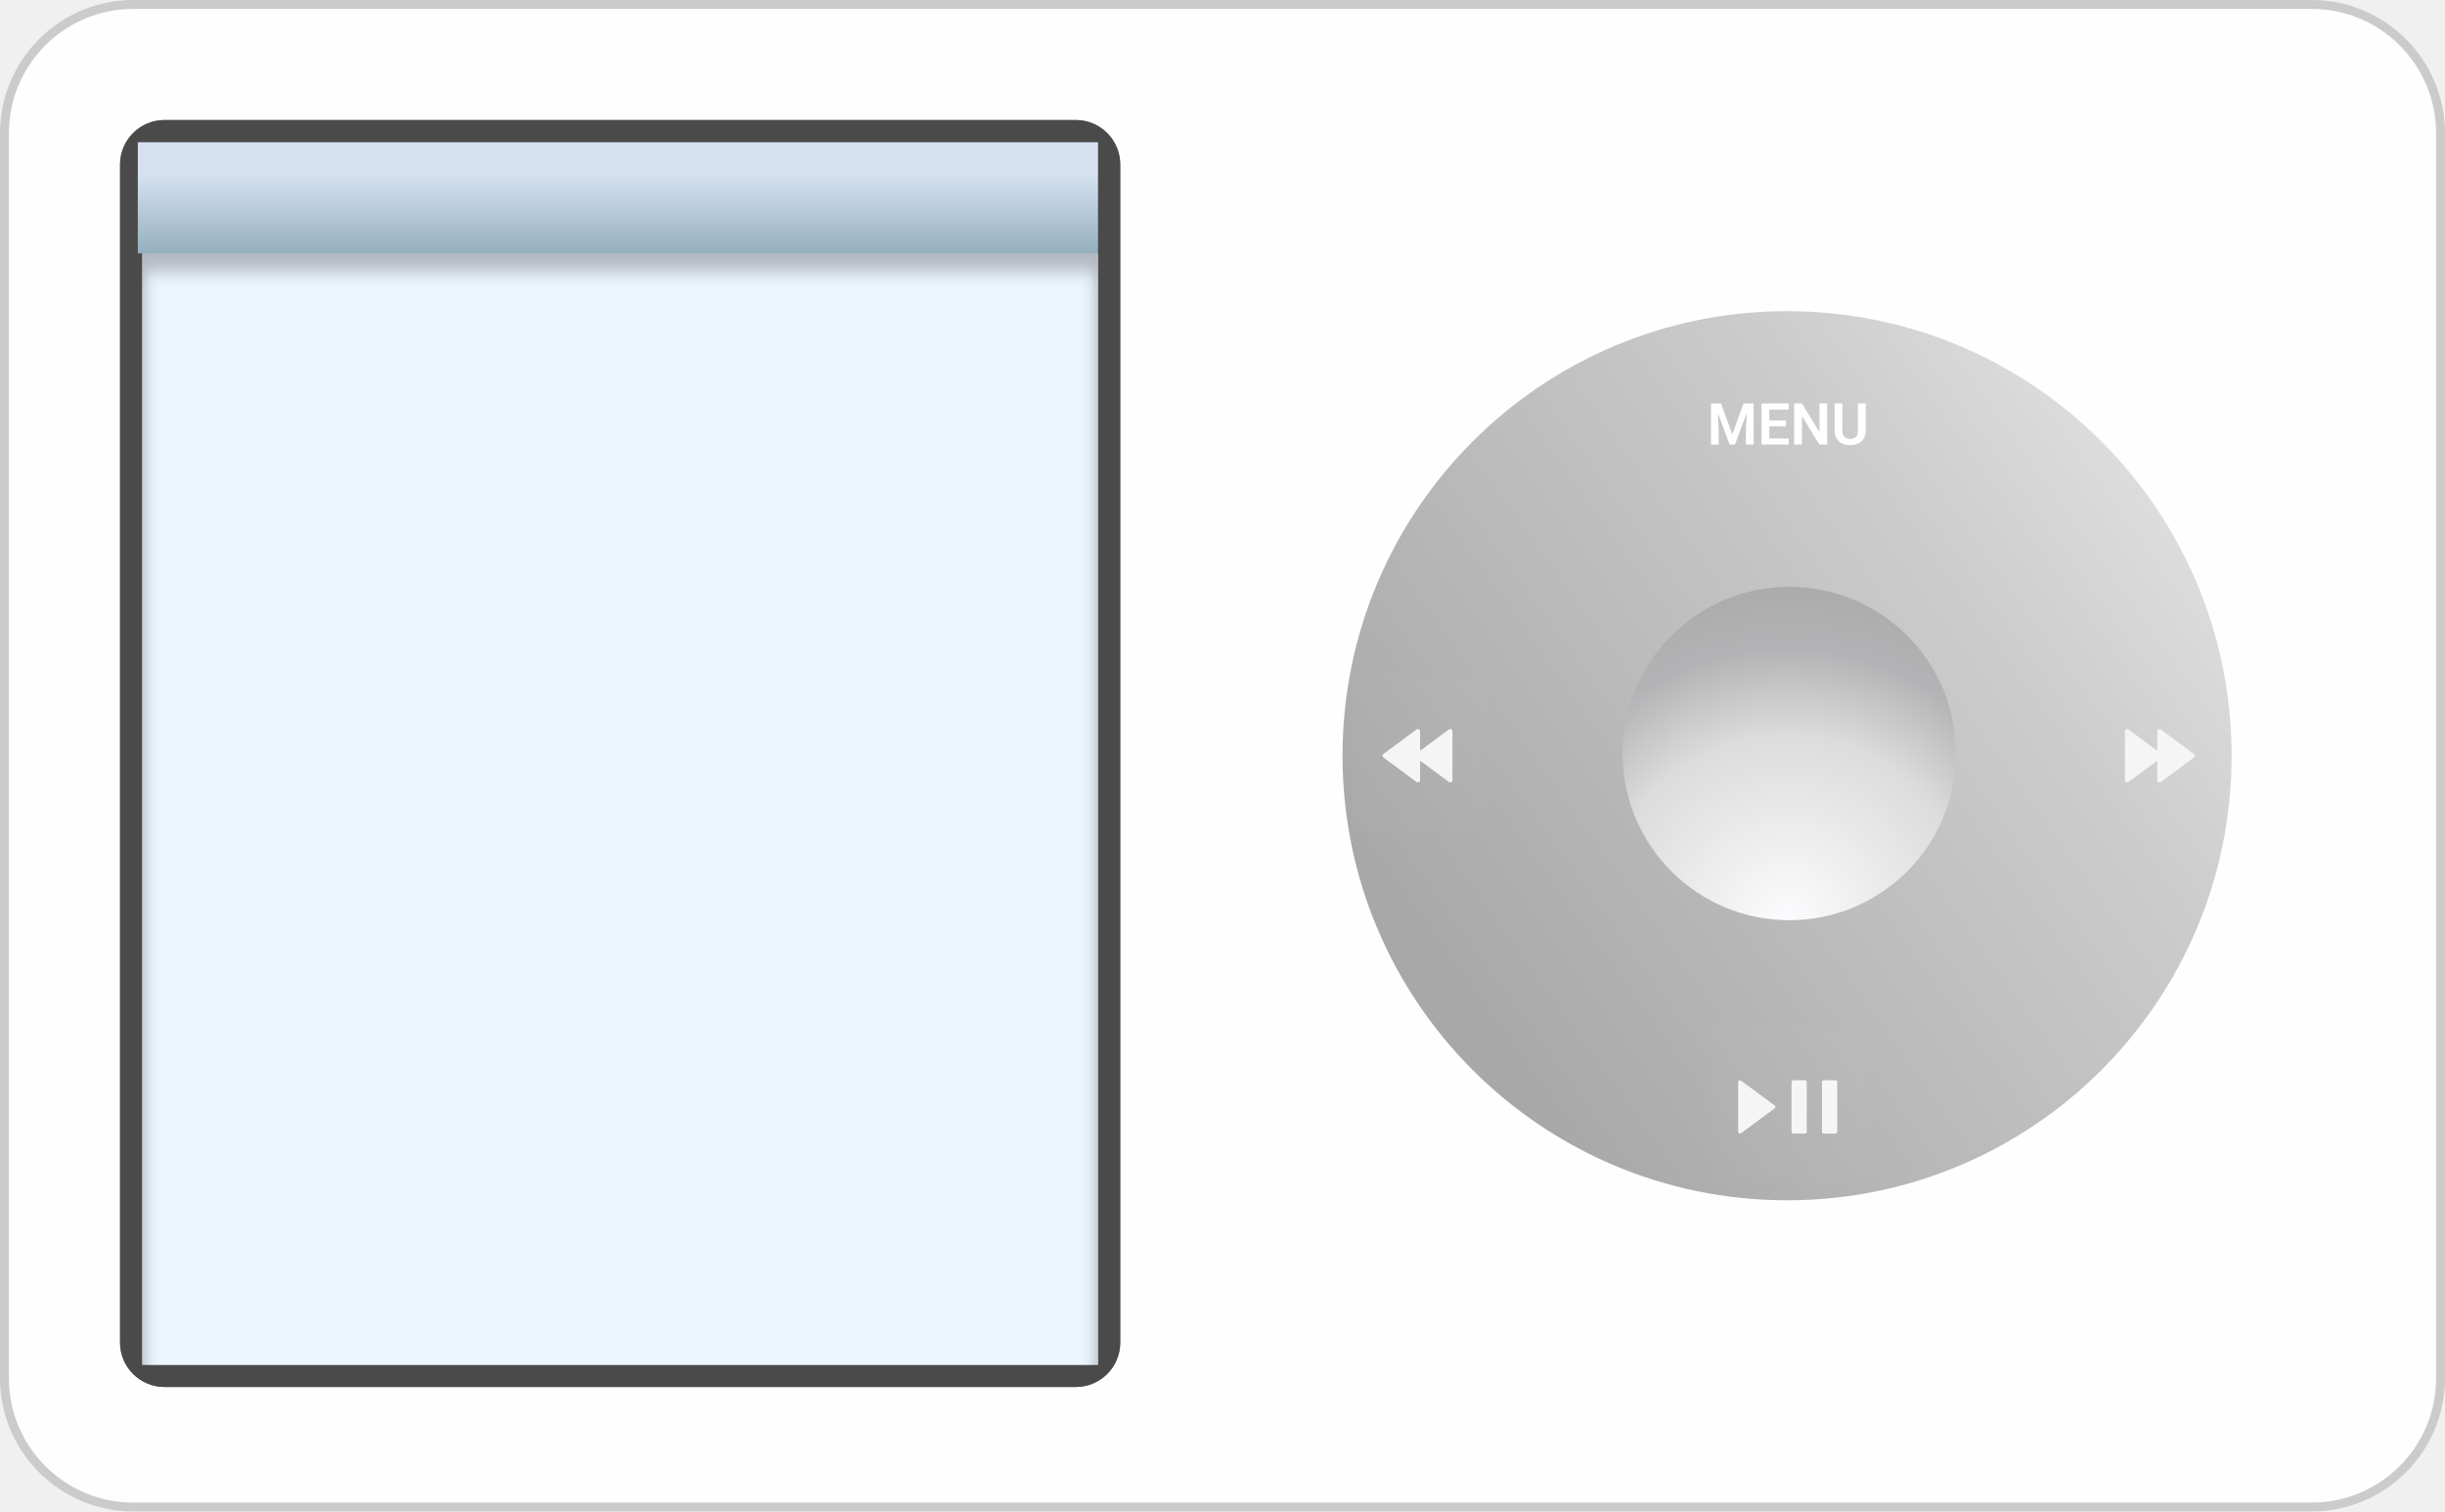
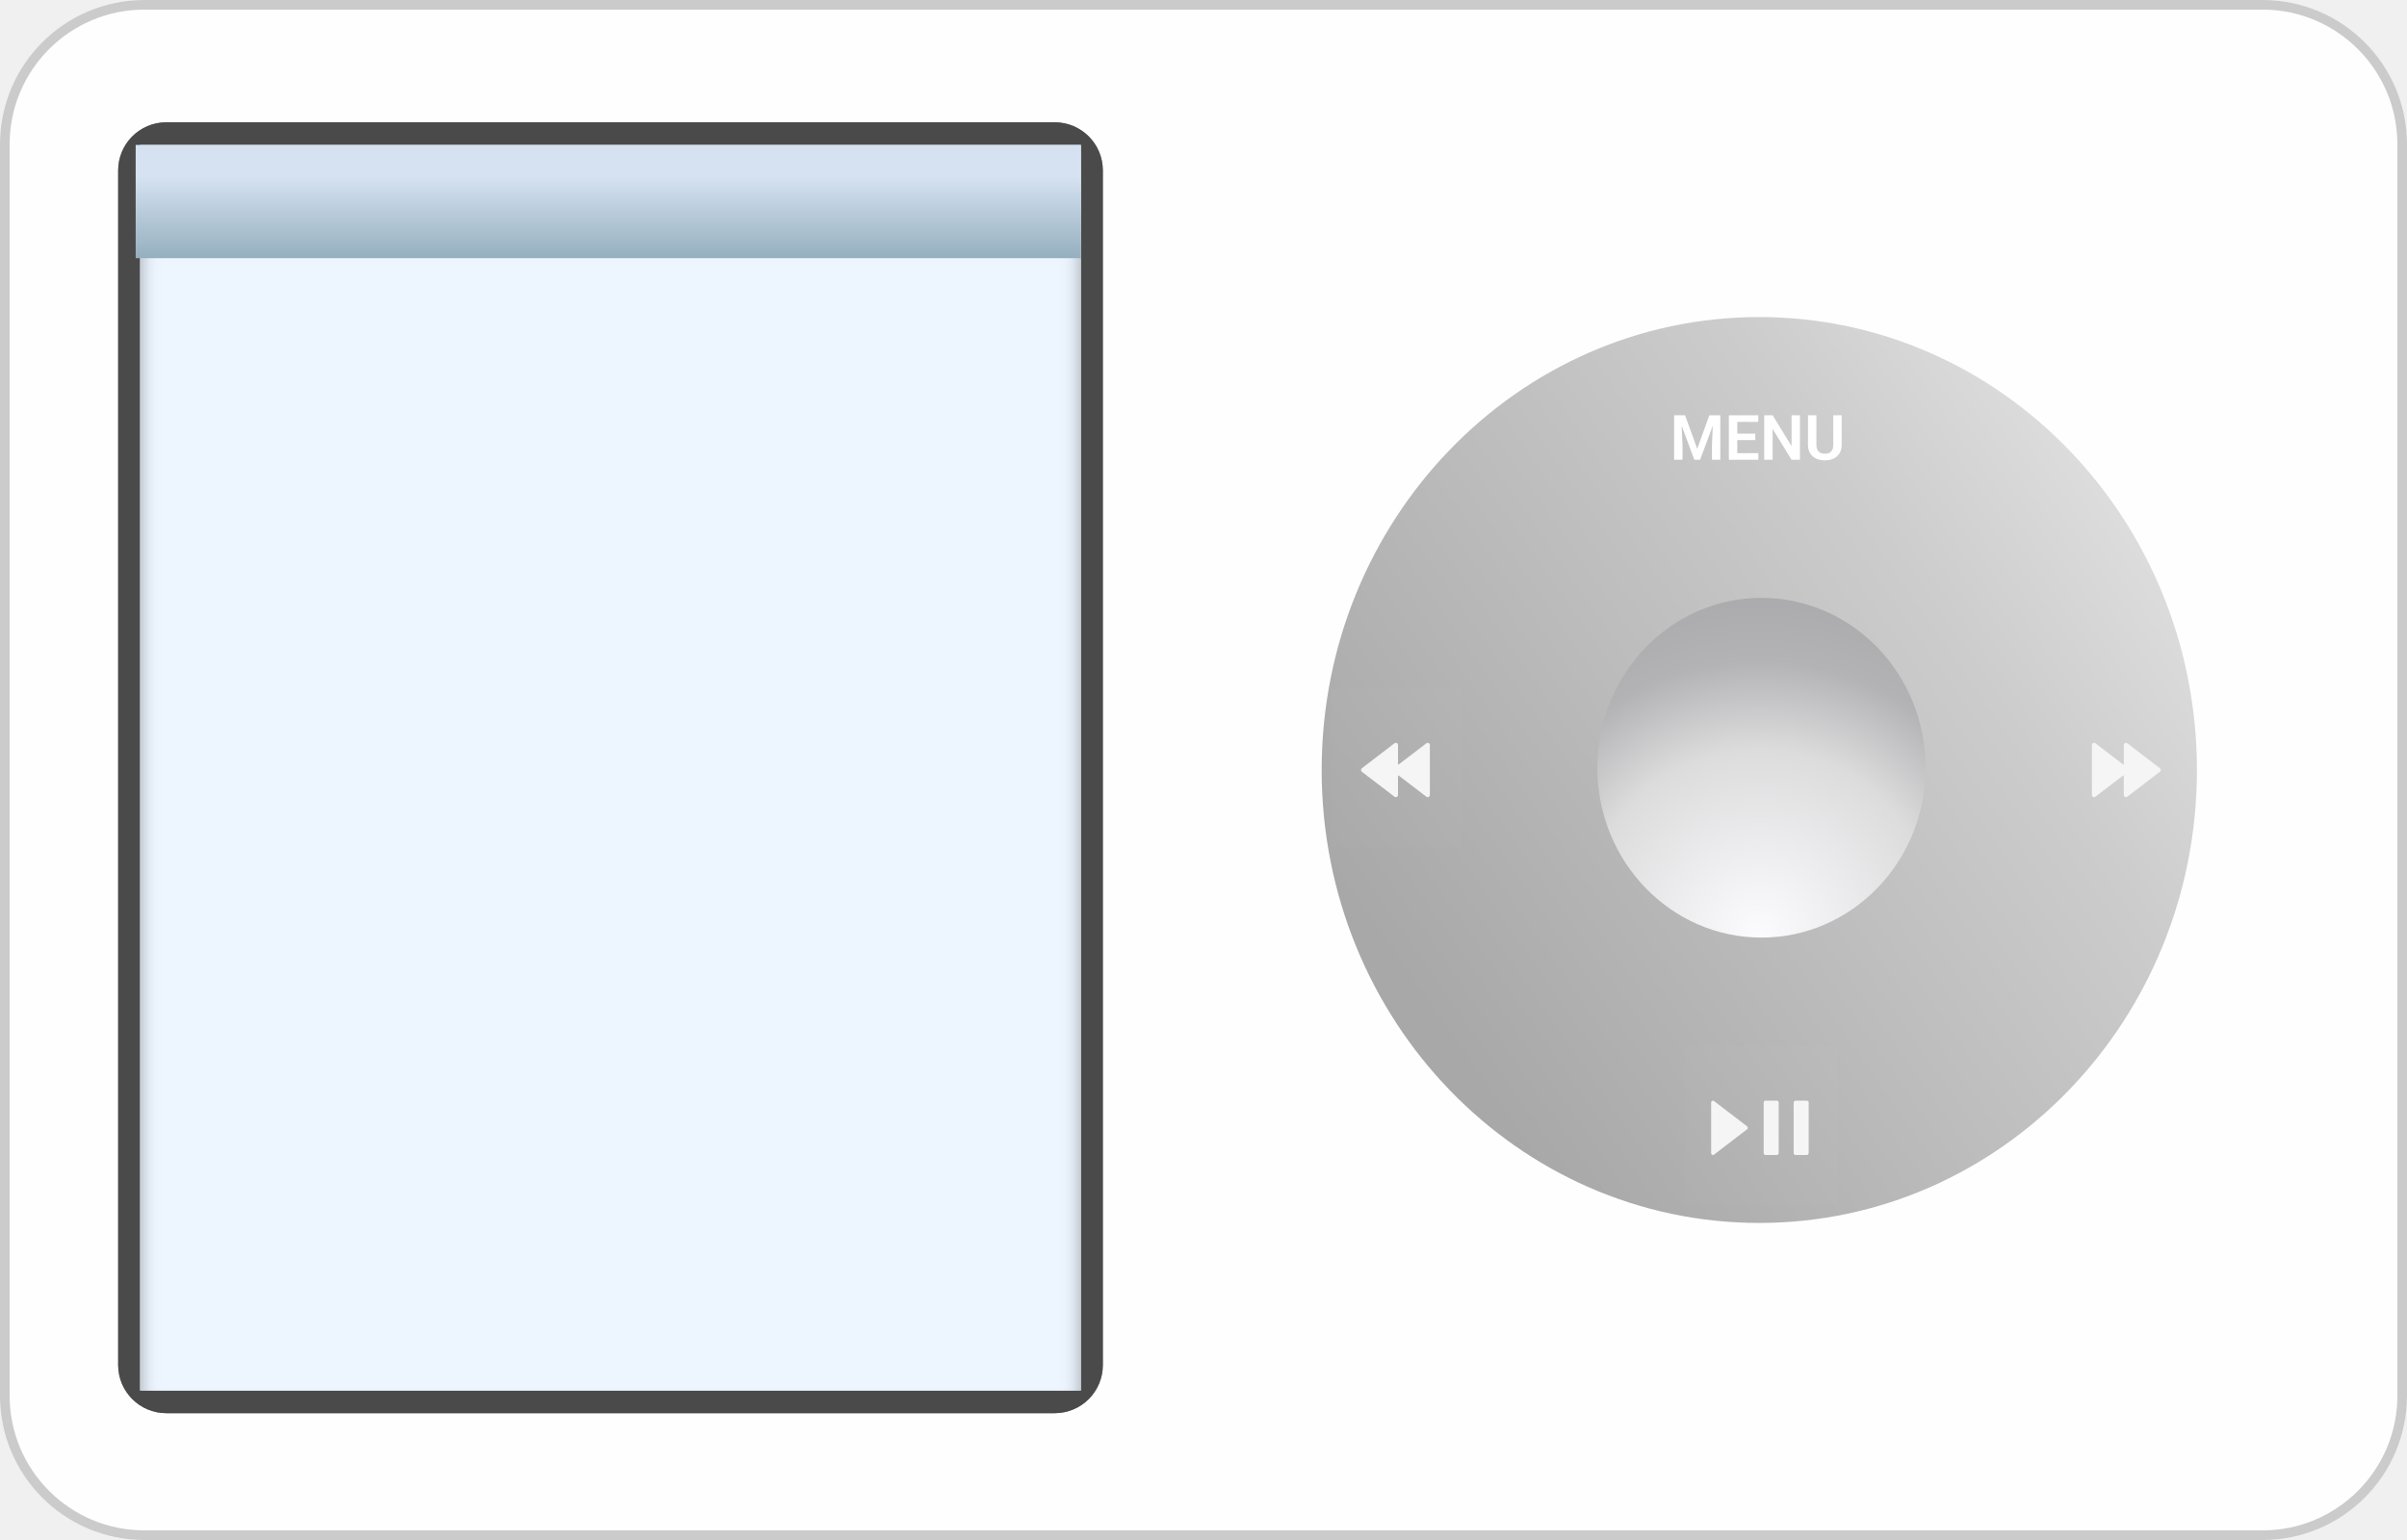
- <svg xmlns="http://www.w3.org/2000/svg" width="550" height="340" viewBox="0 0 550 340" fill="none">
+ <svg xmlns="http://www.w3.org/2000/svg" width="500" height="320" viewBox="0 0 500 320" fill="none">
  <g id="iPod-landscape">
    <g id="Shell">
      <g id="Shell_2">
-         <rect y="340" width="340" height="550" rx="30" transform="rotate(-90 0 340)" fill="#FEFEFE" />
-         <rect x="1" y="339" width="338" height="548" rx="29" transform="rotate(-90 1 339)" stroke="black" stroke-opacity="0.2" stroke-width="2" />
+         <rect y="320" width="320" height="500" rx="30" transform="rotate(-90 0 320)" fill="#FEFEFE" />
+         <rect x="1" y="319" width="318" height="498" rx="29" transform="rotate(-90 1 319)" stroke="black" stroke-opacity="0.2" stroke-width="2" />
      </g>
    </g>
    <g id="ScrollWheel">
      <g id="TouchRing">
-         <circle id="Outer" cx="402" cy="170" r="100" fill="url(#paint0_linear_2099_45)" />
+         <ellipse id="Outer" cx="365.454" cy="160" rx="90.909" ry="94.118" fill="url(#paint0_linear_2099_45)" />
      </g>
      <g id="SelectButton">
-         <circle id="Inner" cx="402.5" cy="169.5" r="37.5" fill="url(#paint1_radial_2099_45)" />
+         <ellipse id="Inner" cx="365.909" cy="159.529" rx="34.091" ry="35.294" fill="url(#paint1_radial_2099_45)" />
      </g>
      <g id="BackButton">
-         <rect id="BackBox" x="304" y="152" width="30" height="35" fill="#D9D9D9" fill-opacity="0.01" />
-         <path id="Back" d="M318.646 164.099C318.976 163.855 319.442 164.09 319.442 164.5V168.695C319.442 168.777 319.535 168.824 319.601 168.776L325.931 164.099C326.261 163.855 326.727 164.09 326.727 164.5V175.5C326.727 175.91 326.261 176.145 325.931 175.901L319.601 171.224C319.535 171.175 319.442 171.222 319.442 171.304L319.442 175.5C319.442 175.91 318.976 176.145 318.646 175.901L311.203 170.401C310.932 170.202 310.932 169.798 311.203 169.598L318.646 164.099Z" fill="#F5F5F5" />
+         <rect id="BackBox" x="276.364" y="143.059" width="27.273" height="32.941" fill="#D9D9D9" fill-opacity="0.01" />
+         <path id="Back" d="M289.678 154.446C289.978 154.217 290.402 154.438 290.402 154.824V158.772C290.402 158.849 290.486 158.893 290.546 158.848L296.301 154.446C296.601 154.217 297.024 154.438 297.024 154.824V165.176C297.024 165.562 296.6 165.783 296.301 165.554L290.546 161.152C290.486 161.106 290.402 161.15 290.402 161.228L290.402 165.176C290.402 165.562 289.978 165.783 289.678 165.554L282.911 160.378C282.666 160.19 282.666 159.81 282.911 159.622L289.678 154.446Z" fill="#F5F5F5" />
      </g>
      <g id="SkipButton">
-         <rect id="SkipBox" x="471" y="152" width="30" height="35" fill="#D9D9D9" fill-opacity="0.01" />
-         <path id="skip" d="M486.081 164.099C485.751 163.855 485.285 164.09 485.285 164.5L485.285 168.695C485.285 168.777 485.192 168.824 485.126 168.776L478.796 164.099C478.466 163.855 478 164.09 478 164.5V175.5C478 175.91 478.466 176.145 478.796 175.901L485.126 171.224C485.192 171.175 485.285 171.222 485.285 171.304L485.285 175.5C485.285 175.91 485.751 176.145 486.081 175.901L493.524 170.401C493.794 170.202 493.794 169.798 493.524 169.598L486.081 164.099Z" fill="#F5F5F5" />
+         <rect id="SkipBox" x="428.182" y="143.059" width="27.273" height="32.941" fill="#D9D9D9" fill-opacity="0.01" />
+         <path id="skip" d="M441.892 154.446C441.592 154.217 441.168 154.438 441.168 154.824L441.168 158.772C441.168 158.849 441.083 158.893 441.023 158.848L435.269 154.446C434.969 154.217 434.545 154.438 434.545 154.824V165.176C434.545 165.562 434.969 165.783 435.269 165.554L441.023 161.152C441.083 161.106 441.168 161.15 441.168 161.228L441.168 165.176C441.168 165.562 441.592 165.783 441.892 165.554L448.658 160.378C448.904 160.19 448.904 159.81 448.658 159.622L441.892 154.446Z" fill="#F5F5F5" />
      </g>
      <g id="PlayPauseButton">
-         <rect id="PlayPauseBox" x="385" y="231" width="35" height="35" fill="#D9D9D9" fill-opacity="0.01" />
+         <rect id="PlayPauseBox" x="350" y="217.412" width="31.818" height="32.941" fill="#D9D9D9" fill-opacity="0.01" />
        <g id="PlayPause">
          <g id="shape">
-             <path d="M403.429 243C403.192 243 403 243.192 403 243.429V254.571C403 254.808 403.192 255 403.429 255H406C406.237 255 406.429 254.808 406.429 254.571V243.429C406.429 243.192 406.237 243 406 243H403.429Z" fill="#F5F5F5" />
-             <path d="M410.286 243C410.049 243 409.857 243.192 409.857 243.429V254.571C409.857 254.808 410.049 255 410.286 255H412.857C413.094 255 413.286 254.808 413.286 254.571V243.429C413.286 243.192 413.094 243 412.857 243H410.286Z" fill="#F5F5F5" />
+             <path d="M366.753 228.706C366.538 228.706 366.364 228.886 366.364 229.109V239.597C366.364 239.819 366.538 240 366.753 240H369.091C369.306 240 369.481 239.819 369.481 239.597V229.109C369.481 228.886 369.306 228.706 369.091 228.706H366.753Z" fill="#F5F5F5" />
+             <path d="M372.987 228.706C372.772 228.706 372.597 228.886 372.597 229.109V239.597C372.597 239.819 372.772 240 372.987 240H375.325C375.54 240 375.714 239.819 375.714 239.597V229.109C375.714 228.886 375.54 228.706 375.325 228.706H372.987Z" fill="#F5F5F5" />
          </g>
-           <path id="shape_2" d="M391 243.4C391 243.072 391.373 242.884 391.637 243.079L399.216 248.678C399.432 248.838 399.432 249.161 399.216 249.321L391.637 254.921C391.373 255.116 391 254.928 391 254.6L391 243.4Z" fill="#F5F5F5" />
+           <path id="shape_2" d="M355.455 229.083C355.455 228.774 355.794 228.597 356.034 228.78L362.923 234.05C363.12 234.201 363.12 234.505 362.923 234.655L356.034 239.926C355.794 240.109 355.455 239.932 355.455 239.623L355.455 229.083Z" fill="#F5F5F5" />
        </g>
      </g>
      <g id="MenuButton">
-         <rect id="MenuBox" x="377" y="80" width="50" height="30" fill="#D9D9D9" fill-opacity="0.01" />
-         <path id="MENU" d="M385.644 90.758H387.155L389.681 97.715L392.201 90.758H393.718L390.284 100H389.072L385.644 90.758ZM384.882 90.758H386.361L386.628 97.15V100H384.882V90.758ZM392.995 90.758H394.48V100H392.734V97.15L392.995 90.758ZM402.383 98.629V100H397.47V98.629H402.383ZM398.003 90.758V100H396.257V90.758H398.003ZM401.742 94.573V95.912H397.47V94.573H401.742ZM402.364 90.758V92.135H397.47V90.758H402.364ZM411.022 90.758V100H409.27L405.341 93.589V100H403.595V90.758H405.341L409.283 97.175V90.758H411.022ZM417.941 90.758H419.687V96.896C419.687 97.603 419.534 98.197 419.229 98.68C418.925 99.158 418.51 99.52 417.985 99.765C417.461 100.006 416.864 100.127 416.195 100.127C415.518 100.127 414.915 100.006 414.386 99.765C413.857 99.52 413.443 99.158 413.142 98.68C412.842 98.197 412.691 97.603 412.691 96.896V90.758H414.437V96.896C414.437 97.328 414.509 97.681 414.653 97.956C414.797 98.227 415 98.428 415.262 98.559C415.525 98.69 415.836 98.756 416.195 98.756C416.559 98.756 416.87 98.69 417.128 98.559C417.391 98.428 417.592 98.227 417.731 97.956C417.871 97.681 417.941 97.328 417.941 96.896V90.758Z" fill="white" />
+         <rect id="MenuBox" x="339" y="76" width="56.273" height="28.235" fill="#D9D9D9" fill-opacity="0.01" />
+         <path id="MENU" d="M348.522 86.287H350.033L352.559 93.244L355.079 86.287H356.596L353.162 95.529H351.95L348.522 86.287ZM347.76 86.287H349.24L349.506 92.679V95.529H347.76V86.287ZM355.873 86.287H357.358V95.529H355.613V92.679L355.873 86.287ZM365.261 94.158V95.529H360.348V94.158H365.261ZM360.881 86.287V95.529H359.135V86.287H360.881ZM364.62 90.102V91.442H360.348V90.102H364.62ZM365.242 86.287V87.665H360.348V86.287H365.242ZM373.9 86.287V95.529H372.148L368.219 89.118V95.529H366.473V86.287H368.219L372.161 92.705V86.287H373.9ZM380.819 86.287H382.565V92.425C382.565 93.132 382.412 93.727 382.108 94.209C381.803 94.687 381.388 95.049 380.864 95.295C380.339 95.536 379.742 95.656 379.073 95.656C378.396 95.656 377.793 95.536 377.264 95.295C376.735 95.049 376.321 94.687 376.02 94.209C375.72 93.727 375.57 93.132 375.57 92.425V86.287H377.315V92.425C377.315 92.857 377.387 93.21 377.531 93.486C377.675 93.756 377.878 93.957 378.14 94.088C378.403 94.22 378.714 94.285 379.073 94.285C379.437 94.285 379.748 94.22 380.007 94.088C380.269 93.957 380.47 93.756 380.61 93.486C380.749 93.21 380.819 92.857 380.819 92.425V86.287Z" fill="white" />
      </g>
    </g>
    <g id="Screen">
      <g id="Bezle">
-         <path d="M37 312C31.477 312 27 307.523 27 302L27 37C27 31.477 31.477 27 37 27H242C247.523 27 252 31.477 252 37L252 302C252 307.523 247.523 312 242 312H37Z" fill="#434343" fill-opacity="0.8" />
-         <path d="M37 312C31.477 312 27 307.523 27 302L27 37C27 31.477 31.477 27 37 27H242C247.523 27 252 31.477 252 37L252 302C252 307.523 247.523 312 242 312H37Z" fill="#434343" fill-opacity="0.8" />
+         <path d="M34.545 293.647C29.023 293.647 24.545 289.17 24.545 283.647L24.545 35.412C24.545 29.889 29.023 25.412 34.545 25.412H219.091C224.614 25.412 229.091 29.889 229.091 35.412L229.091 283.647C229.091 289.17 224.614 293.647 219.091 293.647H34.545Z" fill="#434343" fill-opacity="0.8" />
+         <path d="M34.545 293.647C29.023 293.647 24.545 289.17 24.545 283.647L24.545 35.412C24.545 29.889 29.023 25.412 34.545 25.412H219.091C224.614 25.412 229.091 29.889 229.091 35.412L229.091 283.647C229.091 289.17 224.614 293.647 219.091 293.647H34.545Z" fill="#434343" fill-opacity="0.8" />
      </g>
      <g id="Display" filter="url(#filter0_i_2099_45)">
-         <path d="M32 307L32 57H247L247 307H32Z" fill="#EDF6FF" />
-         <path d="M32 307L32 57H247L247 307H32Z" fill="#EDF6FF" />
+         <path d="M29.091 288.941L29.091 30.118H224.545L224.545 288.941H29.091Z" fill="#EDF6FF" />
+         <path d="M29.091 288.941L29.091 30.118H224.545L224.545 288.941H29.091Z" fill="#EDF6FF" />
      </g>
      <g id="Header">
-         <rect id="Rectangle 5" x="31" y="32" width="216" height="25" fill="url(#paint2_linear_2099_45)" />
+         <rect id="Rectangle 5" x="28.182" y="30.118" width="196.364" height="23.529" fill="url(#paint2_linear_2099_45)" />
      </g>
    </g>
  </g>
  <defs>
-     <filter id="filter0_i_2099_45" x="32" y="32" width="215" height="279" filterUnits="userSpaceOnUse" color-interpolation-filters="sRGB">
+     <filter id="filter0_i_2099_45" x="29.091" y="30.118" width="195.455" height="262.824" filterUnits="userSpaceOnUse" color-interpolation-filters="sRGB">
      <feFlood flood-opacity="0" result="BackgroundImageFix" />
      <feBlend mode="normal" in="SourceGraphic" in2="BackgroundImageFix" result="shape" />
      <feColorMatrix in="SourceAlpha" type="matrix" values="0 0 0 0 0 0 0 0 0 0 0 0 0 0 0 0 0 0 127 0" result="hardAlpha" />
      <feOffset dy="4" />
      <feGaussianBlur stdDeviation="2" />
      <feComposite in2="hardAlpha" operator="arithmetic" k2="-1" k3="1" />
      <feColorMatrix type="matrix" values="0 0 0 0 0 0 0 0 0 0 0 0 0 0 0 0 0 0 0.25 0" />
      <feBlend mode="normal" in2="shape" result="effect1_innerShadow_2099_45" />
    </filter>
-     <linearGradient id="paint0_linear_2099_45" x1="502" y1="81.5" x2="315.5" y2="215.5" gradientUnits="userSpaceOnUse">
+     <linearGradient id="paint0_linear_2099_45" x1="456.364" y1="76.706" x2="282.859" y2="197.119" gradientUnits="userSpaceOnUse">
      <stop stop-color="#CED5DF" />
      <stop offset="0.084" stop-color="#E1E1E1" />
      <stop offset="0.349" stop-color="#CCCCCC" />
      <stop offset="0.983" stop-color="#A8A8A8" />
    </linearGradient>
-     <radialGradient id="paint1_radial_2099_45" cx="0" cy="0" r="1" gradientUnits="userSpaceOnUse" gradientTransform="translate(402 207) rotate(-90) scale(111.5)">
+     <radialGradient id="paint1_radial_2099_45" cx="0" cy="0" r="1" gradientUnits="userSpaceOnUse" gradientTransform="translate(365.455 194.824) rotate(-90) scale(104.941 101.364)">
      <stop stop-color="#FCFCFE" />
      <stop offset="0.372" stop-color="#DCDCDD" />
      <stop offset="0.549" stop-color="#B3B3B5" />
      <stop offset="1" stop-color="#979798" />
    </radialGradient>
-     <linearGradient id="paint2_linear_2099_45" x1="138.607" y1="57" x2="138.607" y2="32" gradientUnits="userSpaceOnUse">
+     <linearGradient id="paint2_linear_2099_45" x1="126.007" y1="53.647" x2="126.007" y2="30.118" gradientUnits="userSpaceOnUse">
      <stop stop-color="#95AFBE" />
      <stop offset="0.725" stop-color="#D6E2F2" />
    </linearGradient>
  </defs>
</svg>
